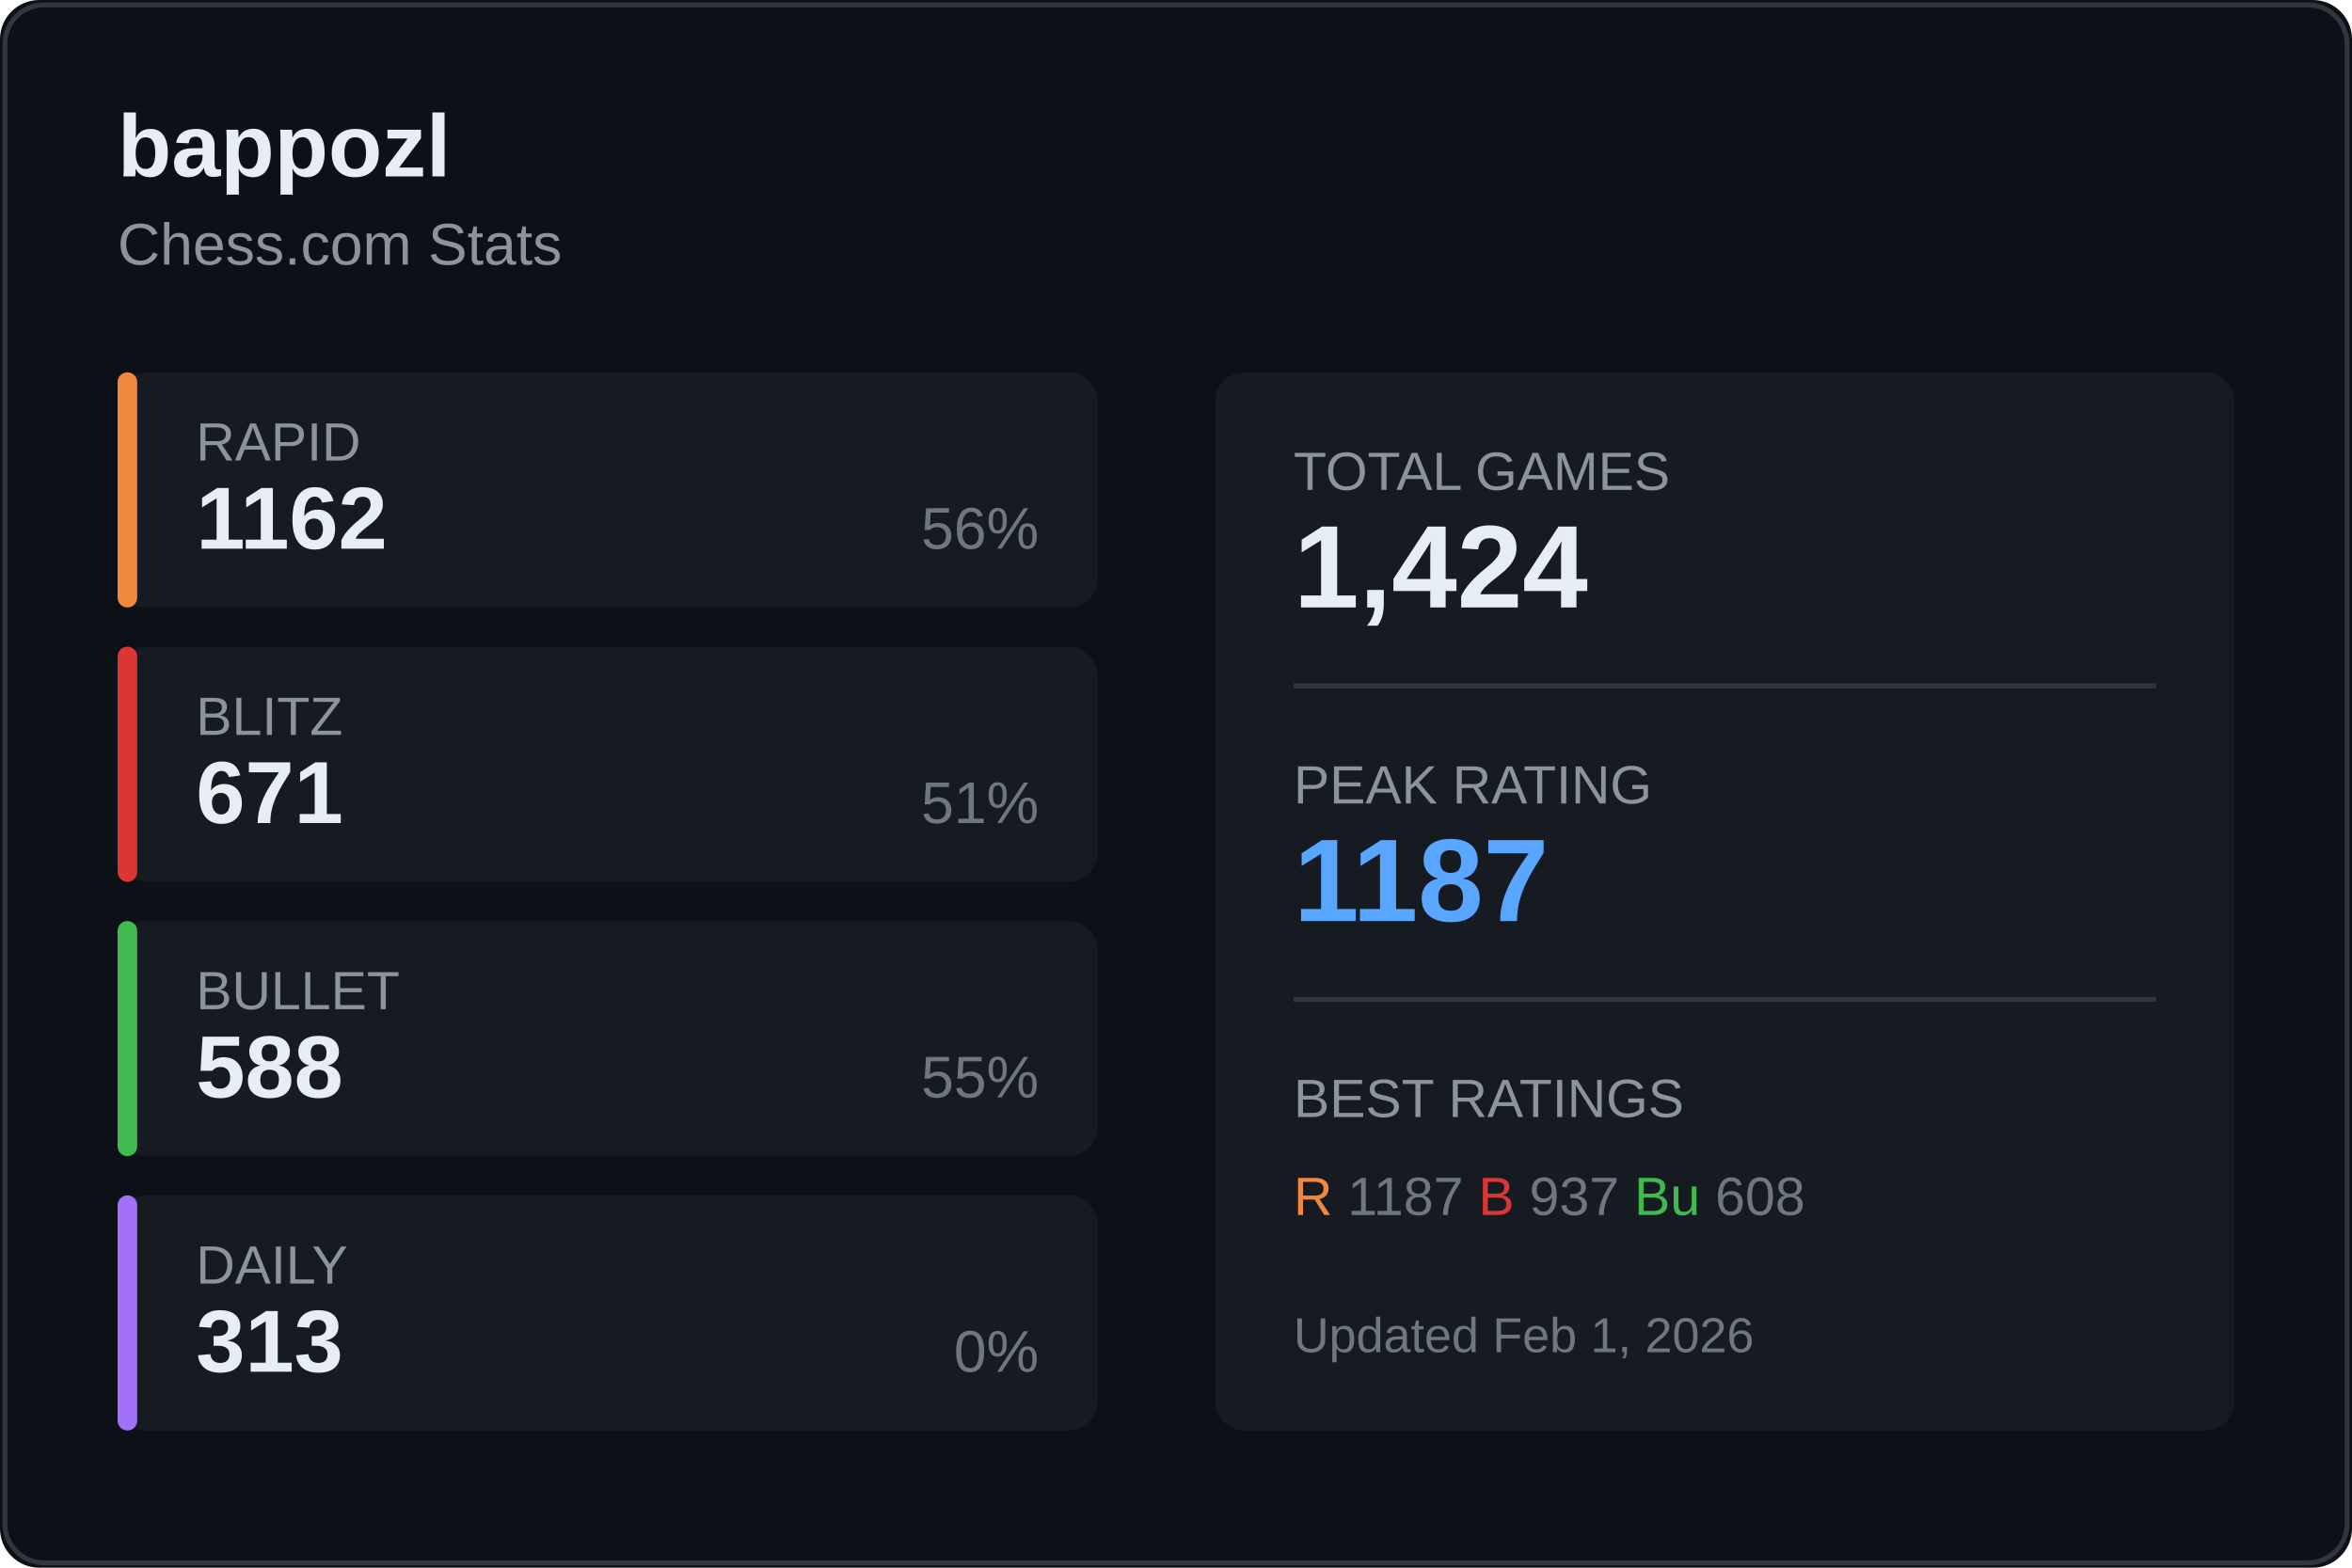
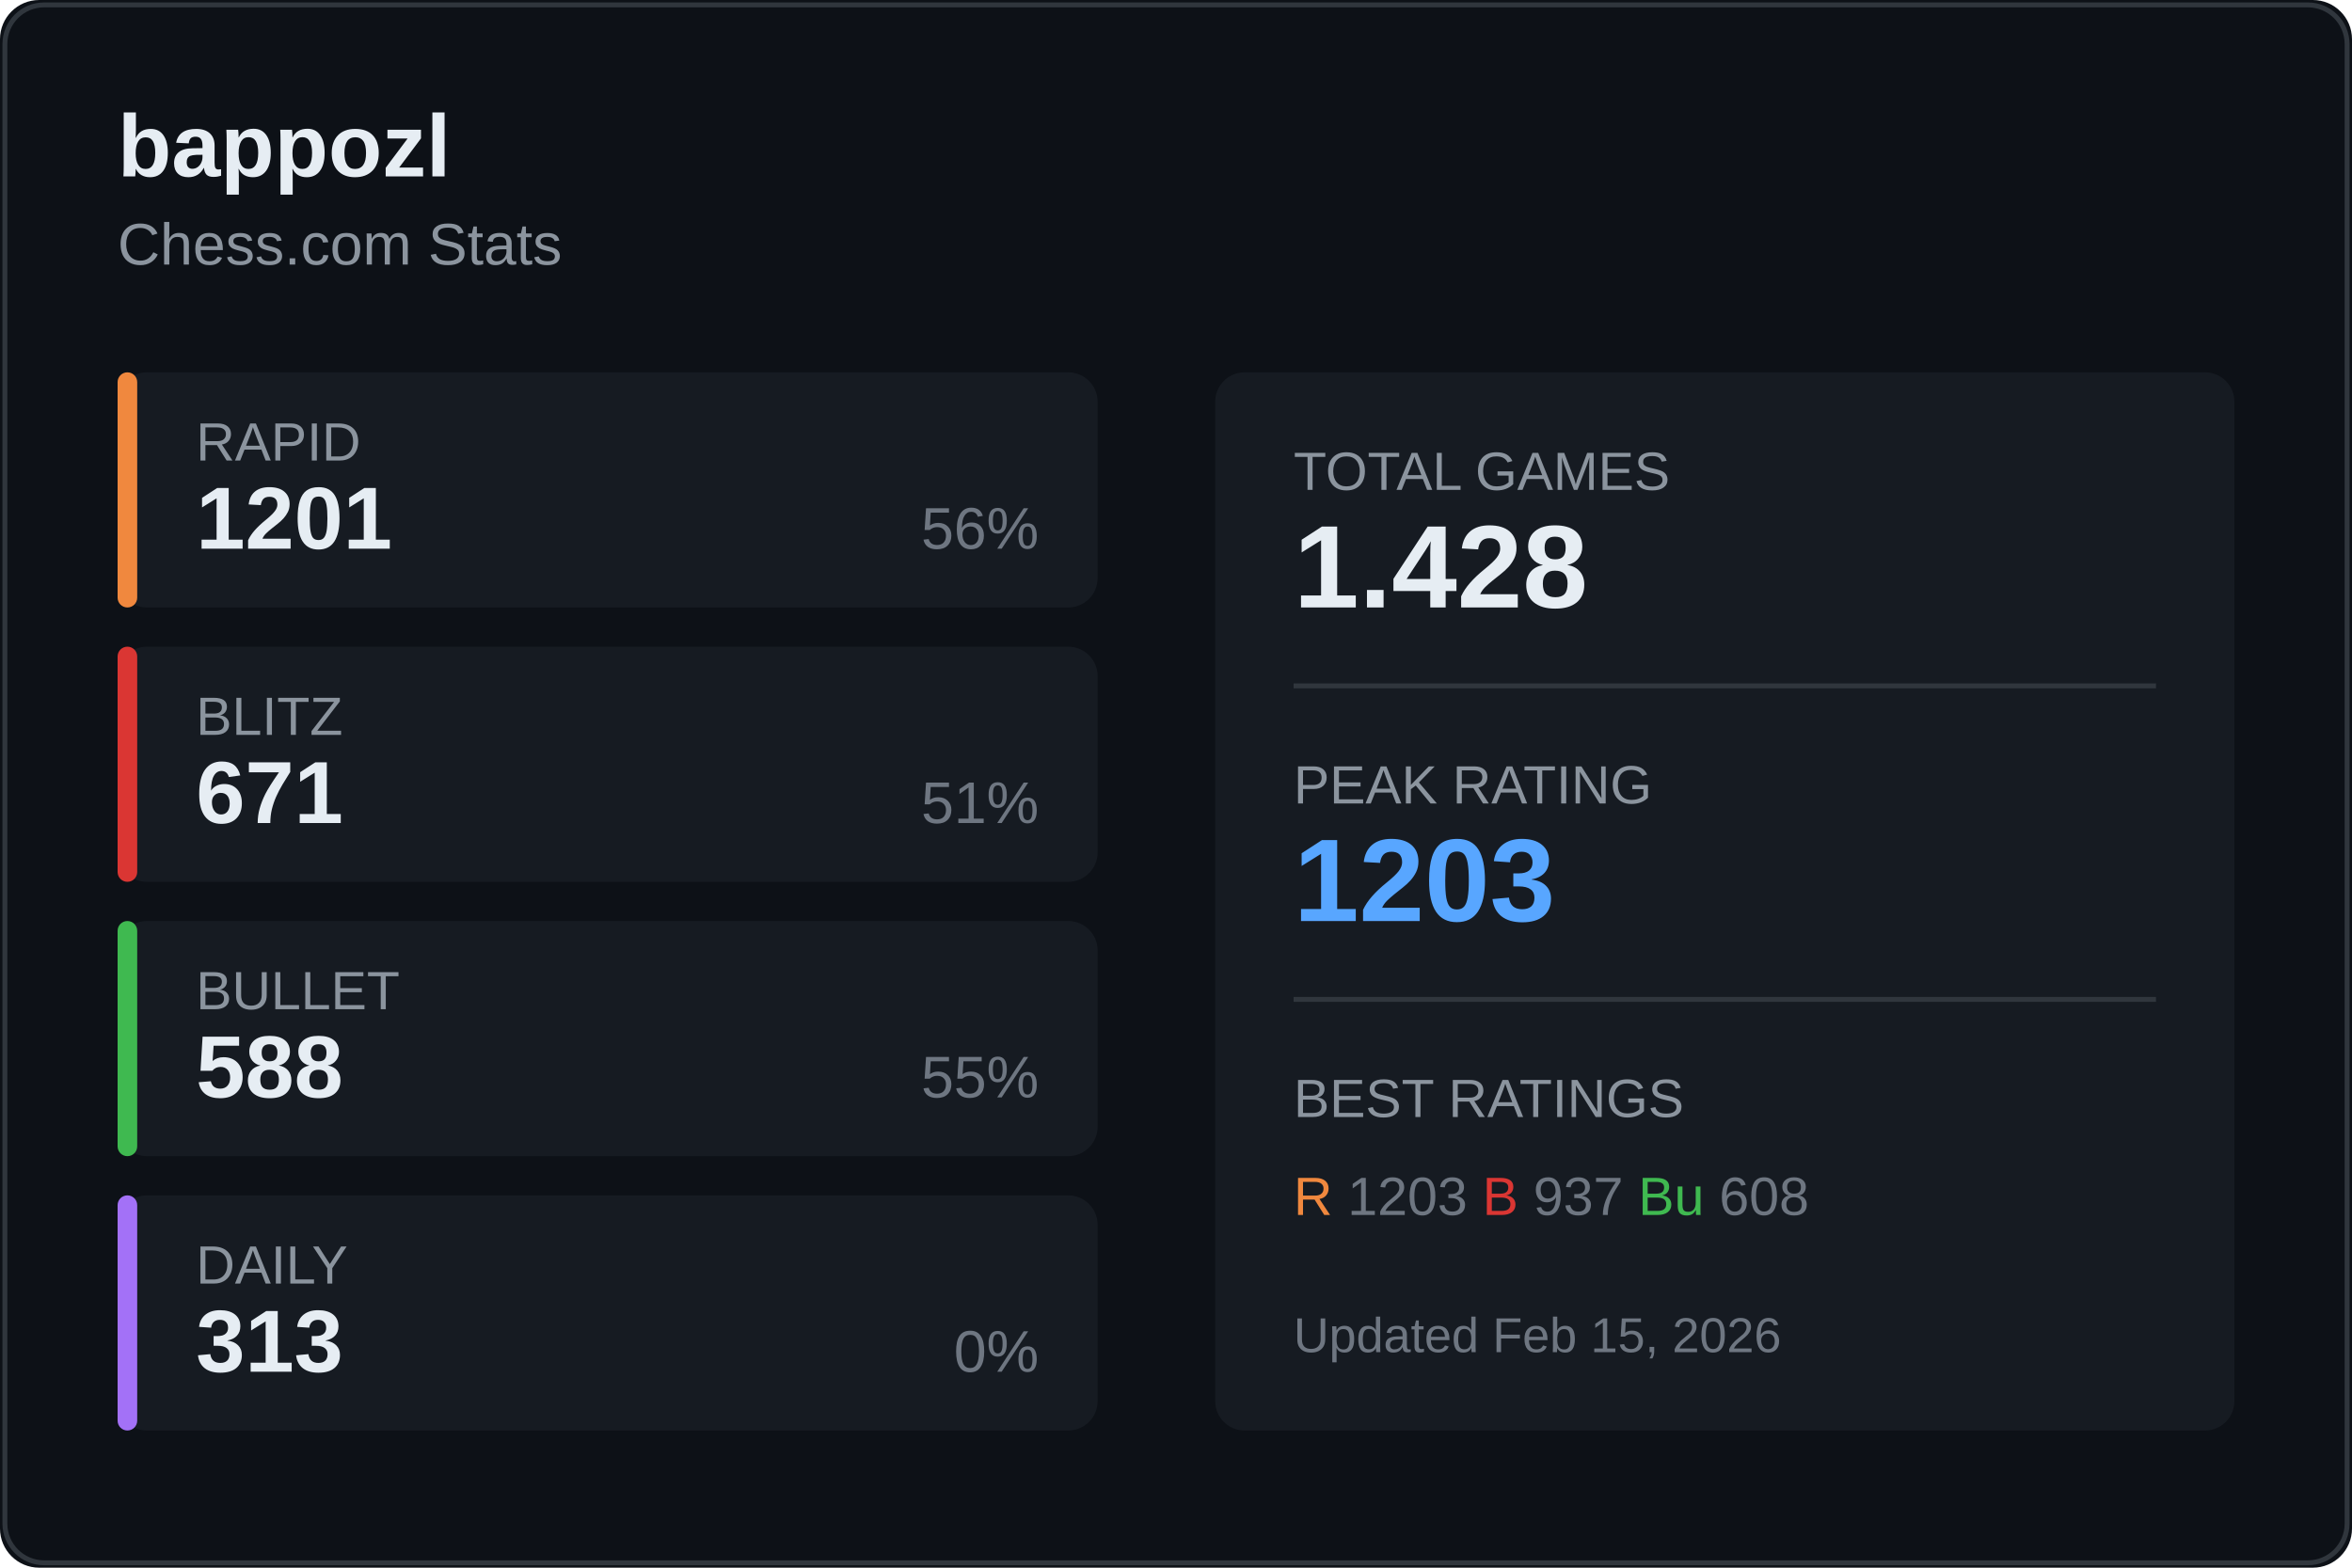
<svg xmlns="http://www.w3.org/2000/svg" width="480" height="320">
  <rect width="480" height="320" fill="#0d1117" rx="8" />
  <rect x="1" y="1" width="478" height="318" fill="none" stroke="#30363d" rx="8" />
  <text x="24" y="36" fill="#e6edf3" font-size="18" font-weight="600" font-family="Segoe UI, Arial, sans-serif">
    bappozl
  </text>
  <text x="24" y="54" fill="#8b949e" font-size="12" font-family="Segoe UI, Arial, sans-serif">
    Chess.com Stats
  </text>
  <g transform="translate(24, 76)">
    <rect width="200" height="48" fill="#161b22" rx="6" />
    <rect width="4" height="48" fill="#f0883e" rx="2" />
    <text x="16" y="18" fill="#8b949e" font-size="11" font-family="Segoe UI, Arial, sans-serif">RAPID</text>
-     <text x="16" y="36" fill="#e6edf3" font-size="18" font-weight="600" font-family="Segoe UI, Arial, sans-serif">1162</text>
+     <text x="16" y="36" fill="#e6edf3" font-size="18" font-weight="600" font-family="Segoe UI, Arial, sans-serif">1201</text>
    <text x="188" y="36" fill="#6e7681" font-size="12" font-family="Segoe UI, Arial, sans-serif" text-anchor="end">56%</text>
  </g>
  <g transform="translate(24, 132)">
    <rect width="200" height="48" fill="#161b22" rx="6" />
    <rect width="4" height="48" fill="#da3633" rx="2" />
    <text x="16" y="18" fill="#8b949e" font-size="11" font-family="Segoe UI, Arial, sans-serif">BLITZ</text>
    <text x="16" y="36" fill="#e6edf3" font-size="18" font-weight="600" font-family="Segoe UI, Arial, sans-serif">671</text>
    <text x="188" y="36" fill="#6e7681" font-size="12" font-family="Segoe UI, Arial, sans-serif" text-anchor="end">51%</text>
  </g>
  <g transform="translate(24, 188)">
    <rect width="200" height="48" fill="#161b22" rx="6" />
    <rect width="4" height="48" fill="#3fb950" rx="2" />
    <text x="16" y="18" fill="#8b949e" font-size="11" font-family="Segoe UI, Arial, sans-serif">BULLET</text>
    <text x="16" y="36" fill="#e6edf3" font-size="18" font-weight="600" font-family="Segoe UI, Arial, sans-serif">588</text>
    <text x="188" y="36" fill="#6e7681" font-size="12" font-family="Segoe UI, Arial, sans-serif" text-anchor="end">55%</text>
  </g>
  <g transform="translate(24, 244)">
    <rect width="200" height="48" fill="#161b22" rx="6" />
    <rect width="4" height="48" fill="#a371f7" rx="2" />
    <text x="16" y="18" fill="#8b949e" font-size="11" font-family="Segoe UI, Arial, sans-serif">DAILY</text>
    <text x="16" y="36" fill="#e6edf3" font-size="18" font-weight="600" font-family="Segoe UI, Arial, sans-serif">313</text>
    <text x="188" y="36" fill="#6e7681" font-size="12" font-family="Segoe UI, Arial, sans-serif" text-anchor="end">0%</text>
  </g>
  <g transform="translate(248, 76)">
    <rect width="208" height="216" fill="#161b22" rx="6" />
    <text x="16" y="24" fill="#8b949e" font-size="11" font-family="Segoe UI, Arial, sans-serif">TOTAL GAMES</text>
-     <text x="16" y="48" fill="#e6edf3" font-size="24" font-weight="600" font-family="Segoe UI, Arial, sans-serif">1,424</text>
+     <text x="16" y="48" fill="#e6edf3" font-size="24" font-weight="600" font-family="Segoe UI, Arial, sans-serif">1.428</text>
    <line x1="16" y1="64" x2="192" y2="64" stroke="#30363d" />
    <text x="16" y="88" fill="#8b949e" font-size="11" font-family="Segoe UI, Arial, sans-serif">PEAK RATING</text>
-     <text x="16" y="112" fill="#58a6ff" font-size="24" font-weight="600" font-family="Segoe UI, Arial, sans-serif">1187</text>
+     <text x="16" y="112" fill="#58a6ff" font-size="24" font-weight="600" font-family="Segoe UI, Arial, sans-serif">1203</text>
    <line x1="16" y1="128" x2="192" y2="128" stroke="#30363d" />
    <text x="16" y="152" fill="#8b949e" font-size="11" font-family="Segoe UI, Arial, sans-serif">BEST RATINGS</text>
    <text x="16" y="172" fill="#6e7681" font-size="11" font-family="Segoe UI, Arial, sans-serif">
-       <tspan fill="#f0883e">R</tspan> 1187
+       <tspan fill="#f0883e">R</tspan> 1203
      <tspan fill="#da3633">B</tspan> 937
      <tspan fill="#3fb950">Bu</tspan> 608
    </text>
    <text x="16" y="200" fill="#6e7681" font-size="10" font-family="Segoe UI, Arial, sans-serif">
-       Updated Feb 1, 2026
+       Updated Feb 15, 2026
    </text>
  </g>
</svg>
